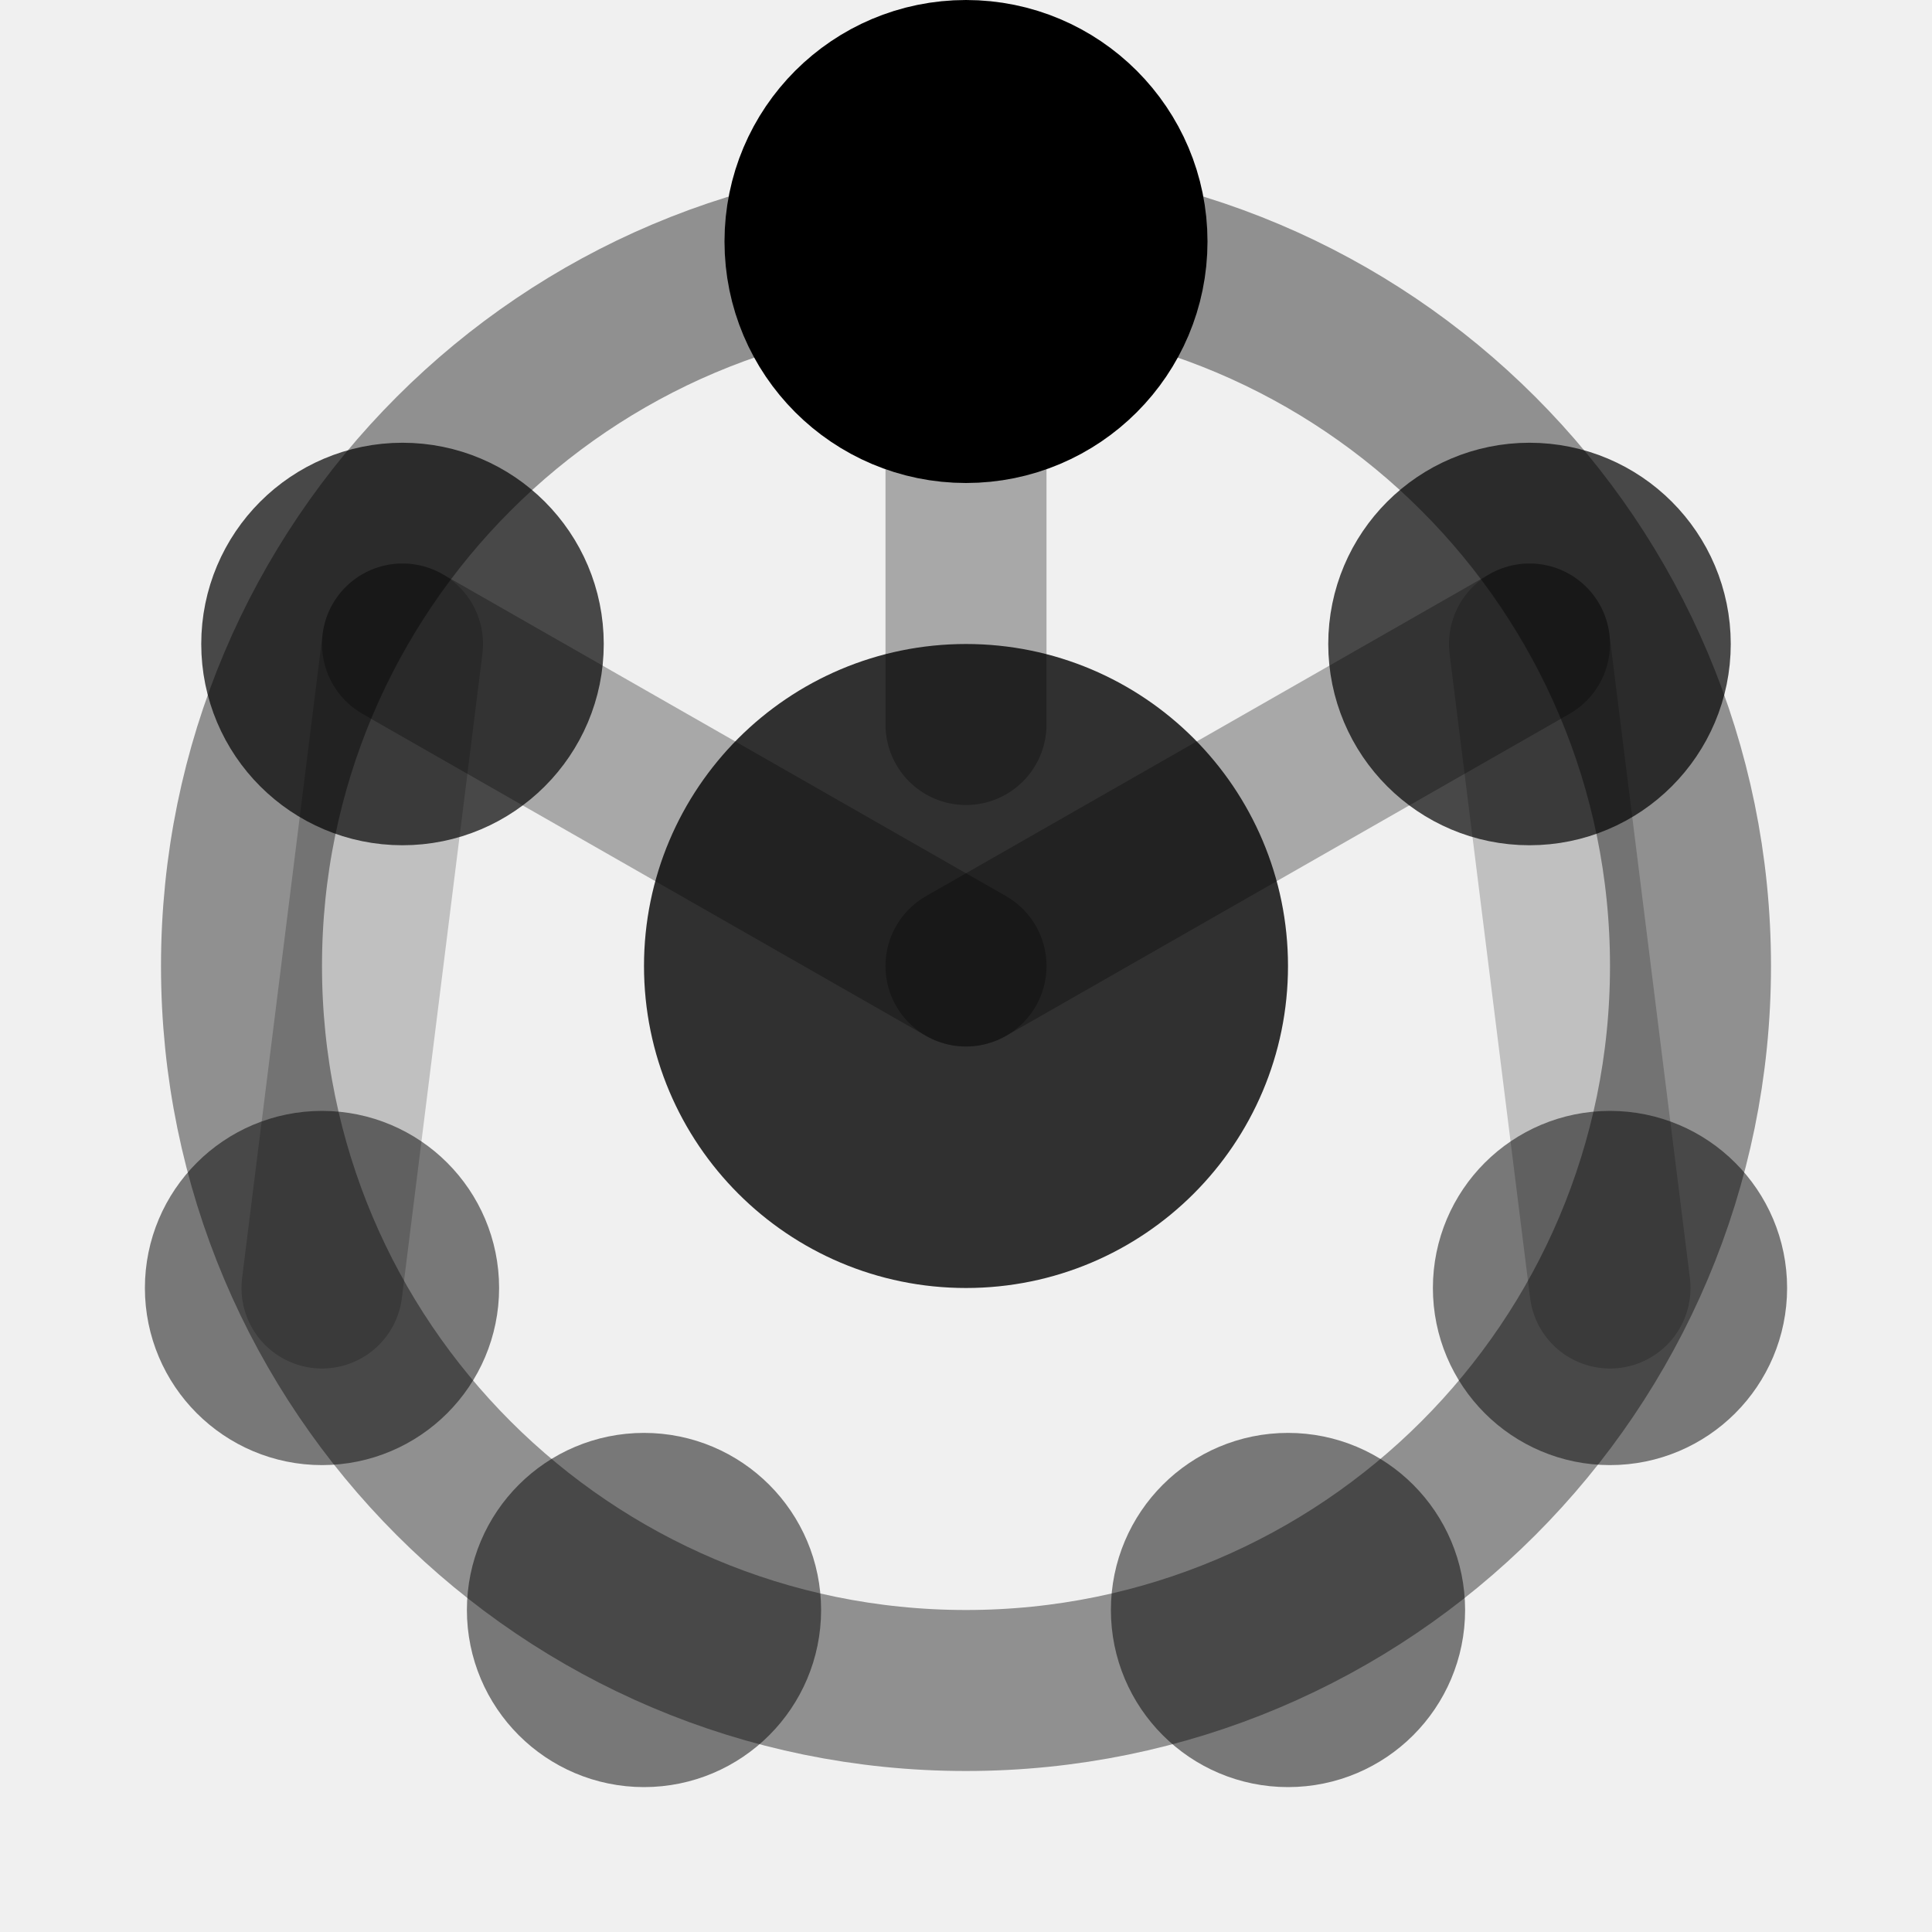
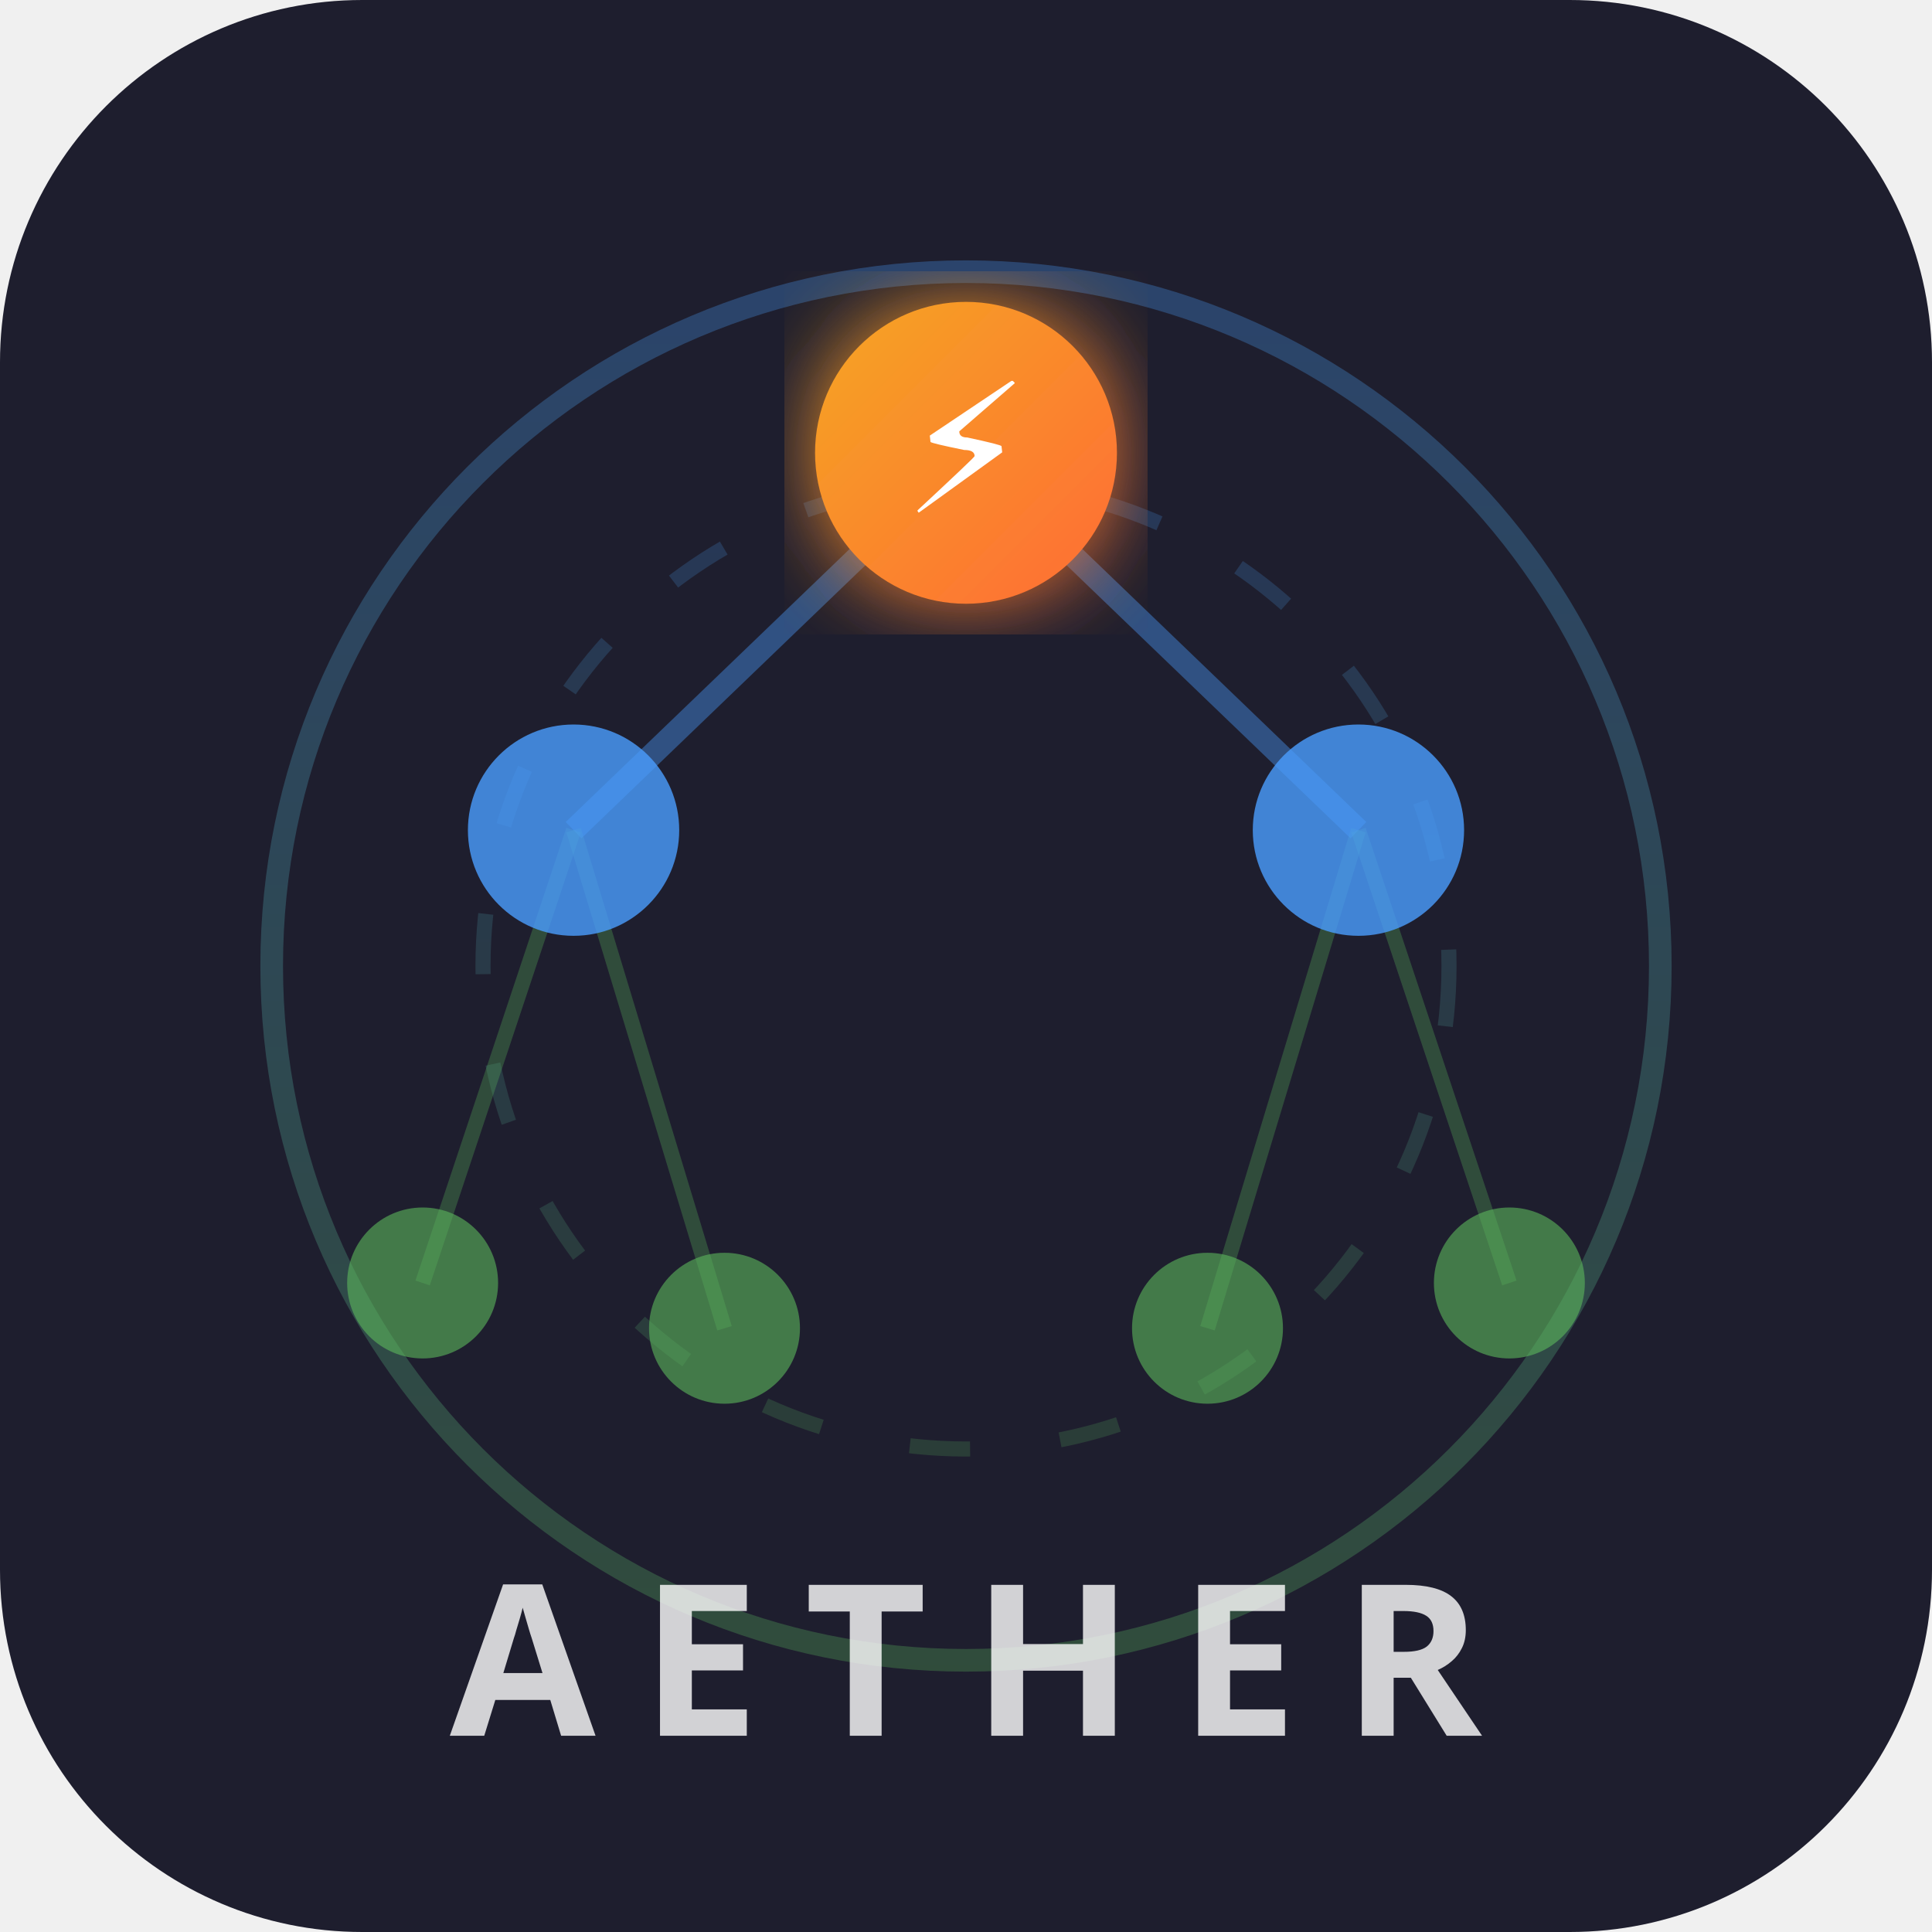
- <svg xmlns="http://www.w3.org/2000/svg" width="24" height="24" viewBox="0 0 24 24" fill="none" stroke="currentColor" stroke-width="2" stroke-linecap="round" stroke-linejoin="round">
-   <circle cx="12" cy="12" r="3" fill="currentColor" opacity="0.8" />
-   <circle cx="12" cy="12" r="9" opacity="0.4" />
-   <circle cx="12" cy="3" r="2" fill="currentColor" />
-   <circle cx="5" cy="8" r="1.5" fill="currentColor" opacity="0.7" />
-   <circle cx="19" cy="8" r="1.5" fill="currentColor" opacity="0.7" />
-   <circle cx="4" cy="16" r="1.2" fill="currentColor" opacity="0.5" />
-   <circle cx="20" cy="16" r="1.2" fill="currentColor" opacity="0.5" />
-   <circle cx="8" cy="20" r="1.2" fill="currentColor" opacity="0.5" />
-   <circle cx="16" cy="20" r="1.2" fill="currentColor" opacity="0.5" />
-   <line x1="12" y1="5" x2="12" y2="9" opacity="0.3" />
-   <line x1="12" y1="12" x2="5" y2="8" opacity="0.3" />
-   <line x1="12" y1="12" x2="19" y2="8" opacity="0.3" />
-   <line x1="5" y1="8" x2="4" y2="16" opacity="0.2" />
-   <line x1="19" y1="8" x2="20" y2="16" opacity="0.2" />
+ <svg xmlns="http://www.w3.org/2000/svg" width="128" height="128" viewBox="0 0 128 128">
+   <defs>
+     <linearGradient id="core" x1="0" y1="0" x2="1" y2="1">
+       <stop offset="0%" stop-color="#f5a623" />
+       <stop offset="100%" stop-color="#ff6b35" />
+     </linearGradient>
+     <linearGradient id="ring" x1="0" y1="0" x2="0" y2="1">
+       <stop offset="0%" stop-color="#4a9eff" />
+       <stop offset="100%" stop-color="#5cb85c" />
+     </linearGradient>
+     <filter id="glow">
+       <feGaussianBlur stdDeviation="3" result="blur" />
+       <feMerge>
+         <feMergeNode in="blur" />
+         <feMergeNode in="SourceGraphic" />
+       </feMerge>
+     </filter>
+   </defs>
+   <rect width="128" height="128" rx="24" fill="#1e1e2e" />
+   <circle cx="64" cy="64" r="46" fill="none" stroke="url(#ring)" stroke-width="1.5" opacity="0.3" />
+   <circle cx="64" cy="64" r="32" fill="none" stroke="url(#ring)" stroke-width="1" opacity="0.2" stroke-dasharray="4,6" />
+   <line x1="64" y1="30" x2="38" y2="55" stroke="#4a9eff" stroke-width="1.5" opacity="0.4" />
+   <line x1="64" y1="30" x2="90" y2="55" stroke="#4a9eff" stroke-width="1.5" opacity="0.4" />
+   <line x1="38" y1="55" x2="28" y2="85" stroke="#5cb85c" stroke-width="1" opacity="0.3" />
+   <line x1="38" y1="55" x2="48" y2="88" stroke="#5cb85c" stroke-width="1" opacity="0.3" />
+   <line x1="90" y1="55" x2="80" y2="88" stroke="#5cb85c" stroke-width="1" opacity="0.3" />
+   <line x1="90" y1="55" x2="100" y2="85" stroke="#5cb85c" stroke-width="1" opacity="0.3" />
+   <circle cx="64" cy="30" r="10" fill="url(#core)" filter="url(#glow)" />
+   <text x="64" y="34" text-anchor="middle" fill="white" font-size="12" font-weight="bold">⚡</text>
+   <circle cx="38" cy="55" r="7" fill="#4a9eff" opacity="0.8" />
+   <circle cx="90" cy="55" r="7" fill="#4a9eff" opacity="0.8" />
+   <circle cx="28" cy="85" r="5" fill="#5cb85c" opacity="0.6" />
+   <circle cx="48" cy="88" r="5" fill="#5cb85c" opacity="0.6" />
+   <circle cx="80" cy="88" r="5" fill="#5cb85c" opacity="0.6" />
+   <circle cx="100" cy="85" r="5" fill="#5cb85c" opacity="0.6" />
+   <text x="64" y="115" text-anchor="middle" fill="white" font-size="14" font-family="system-ui" font-weight="700" letter-spacing="3" opacity="0.8">AETHER</text>
</svg>
